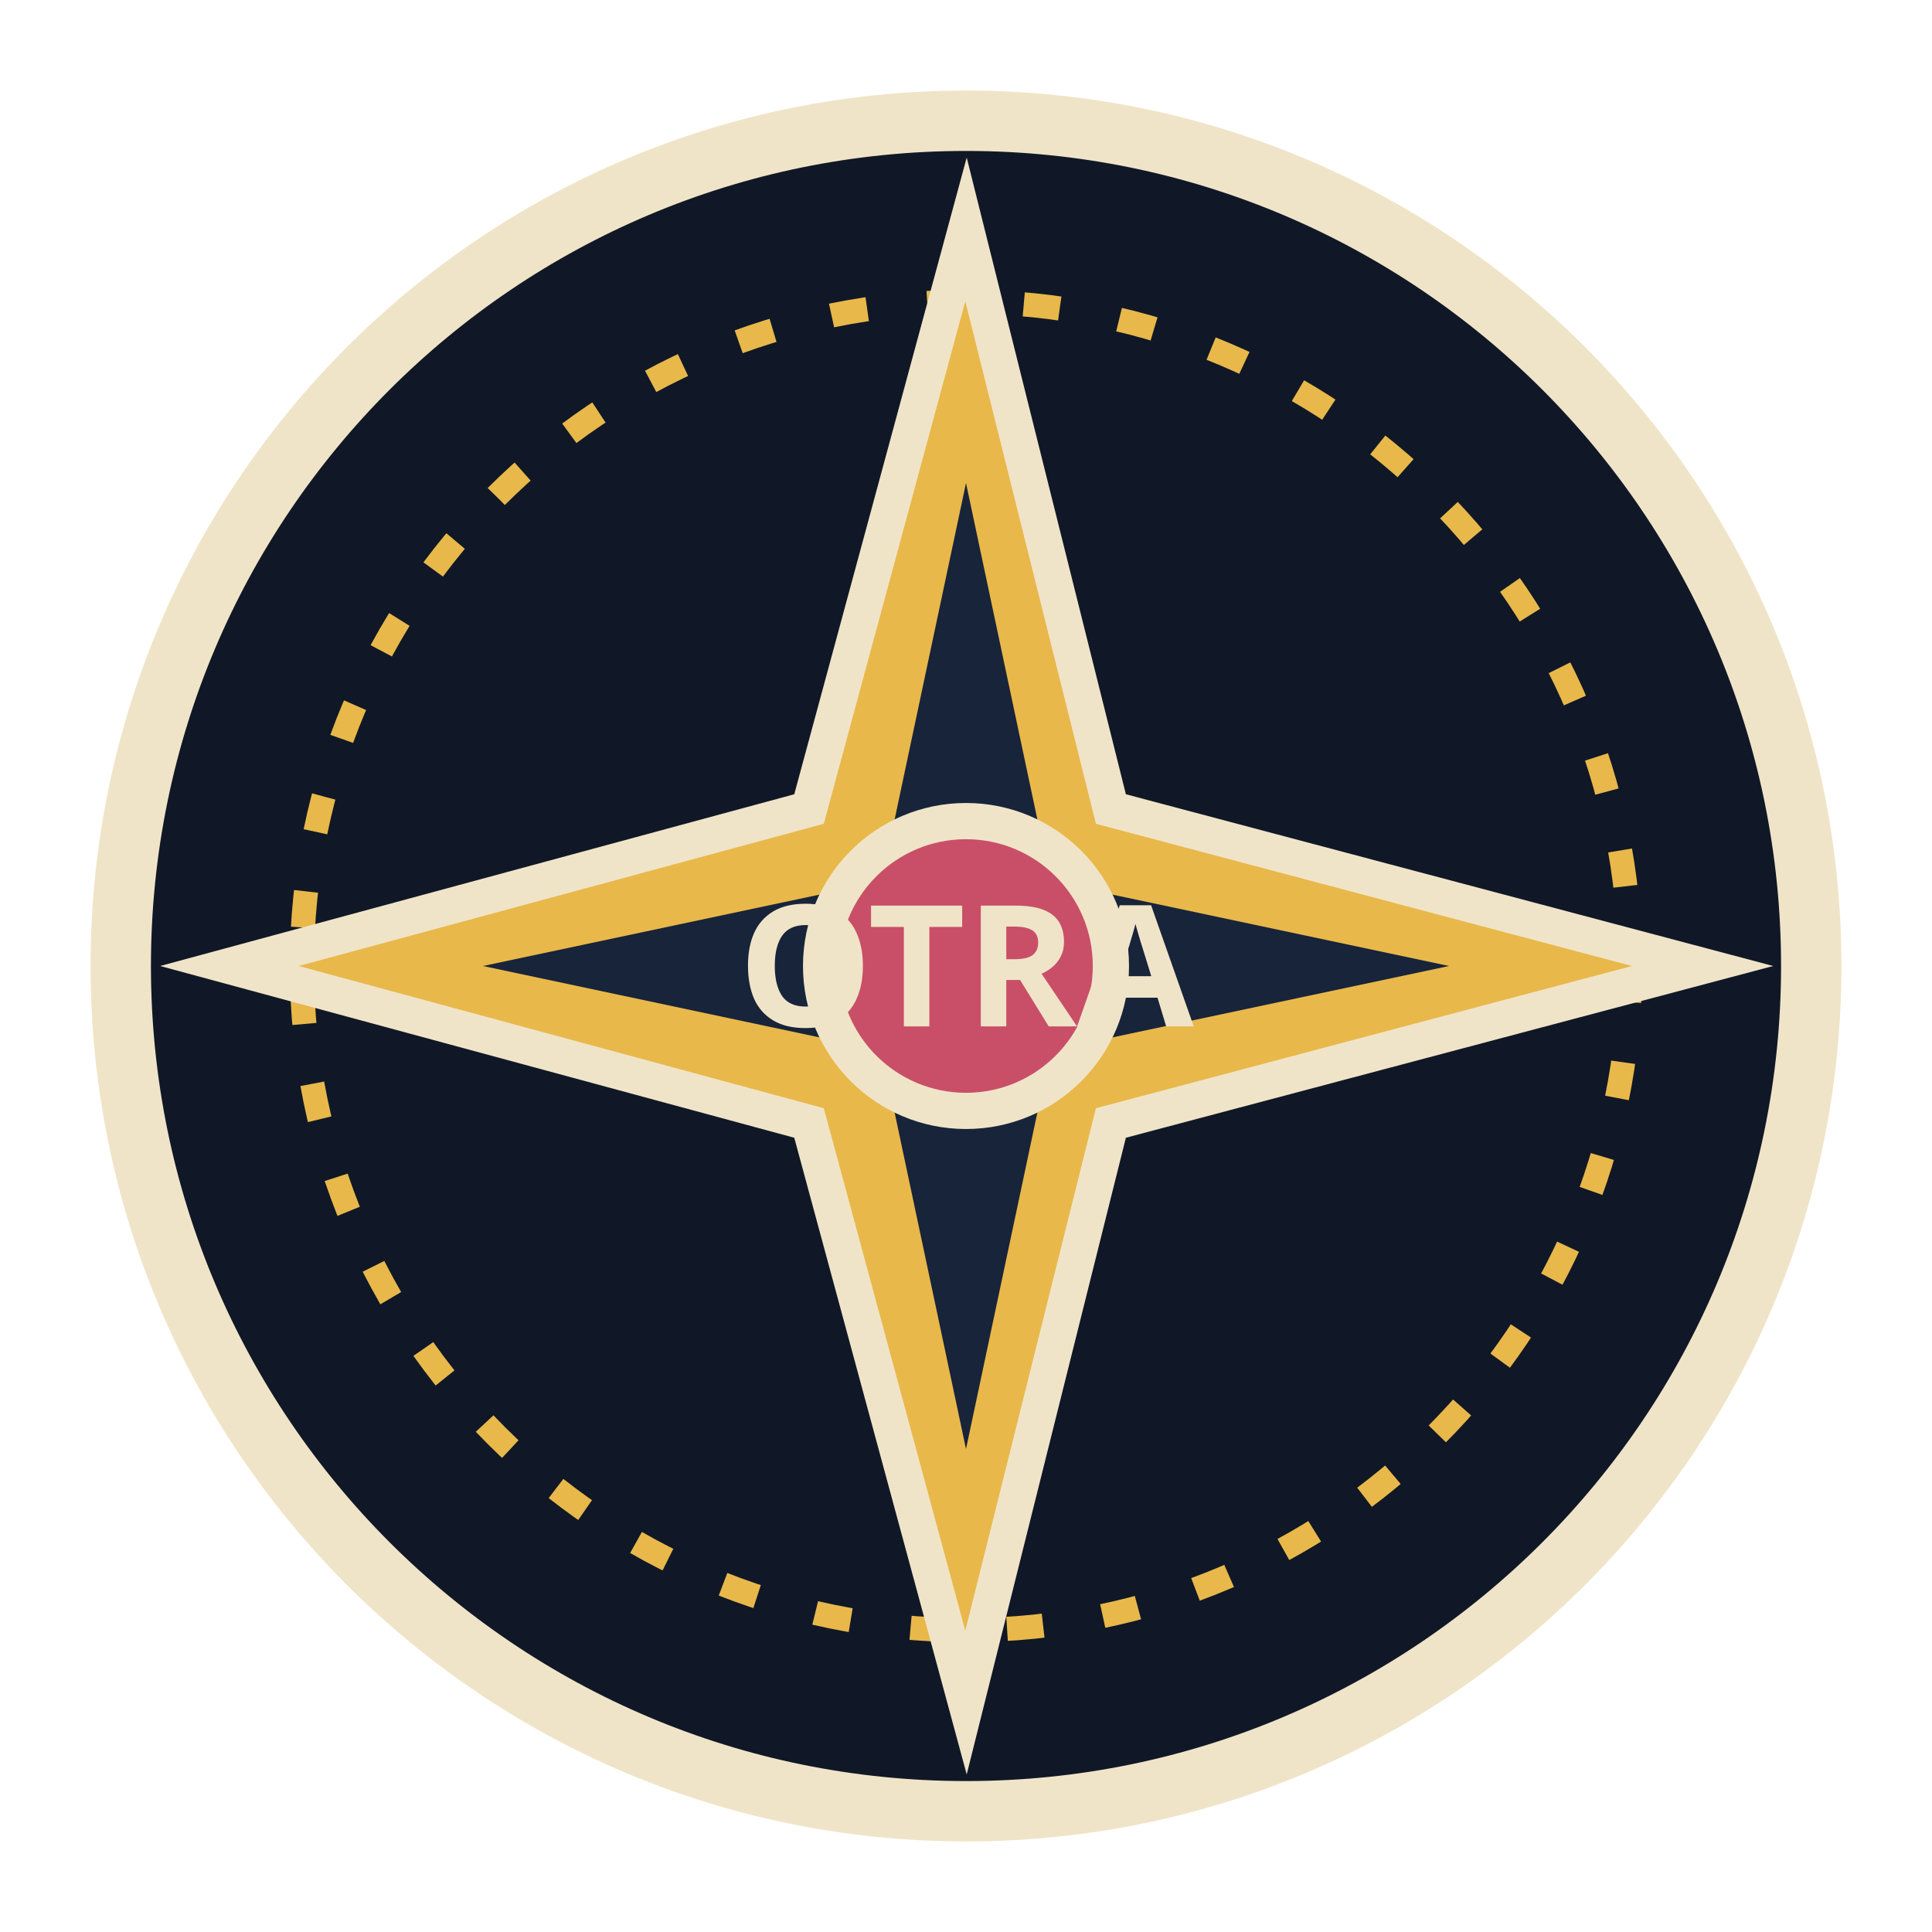
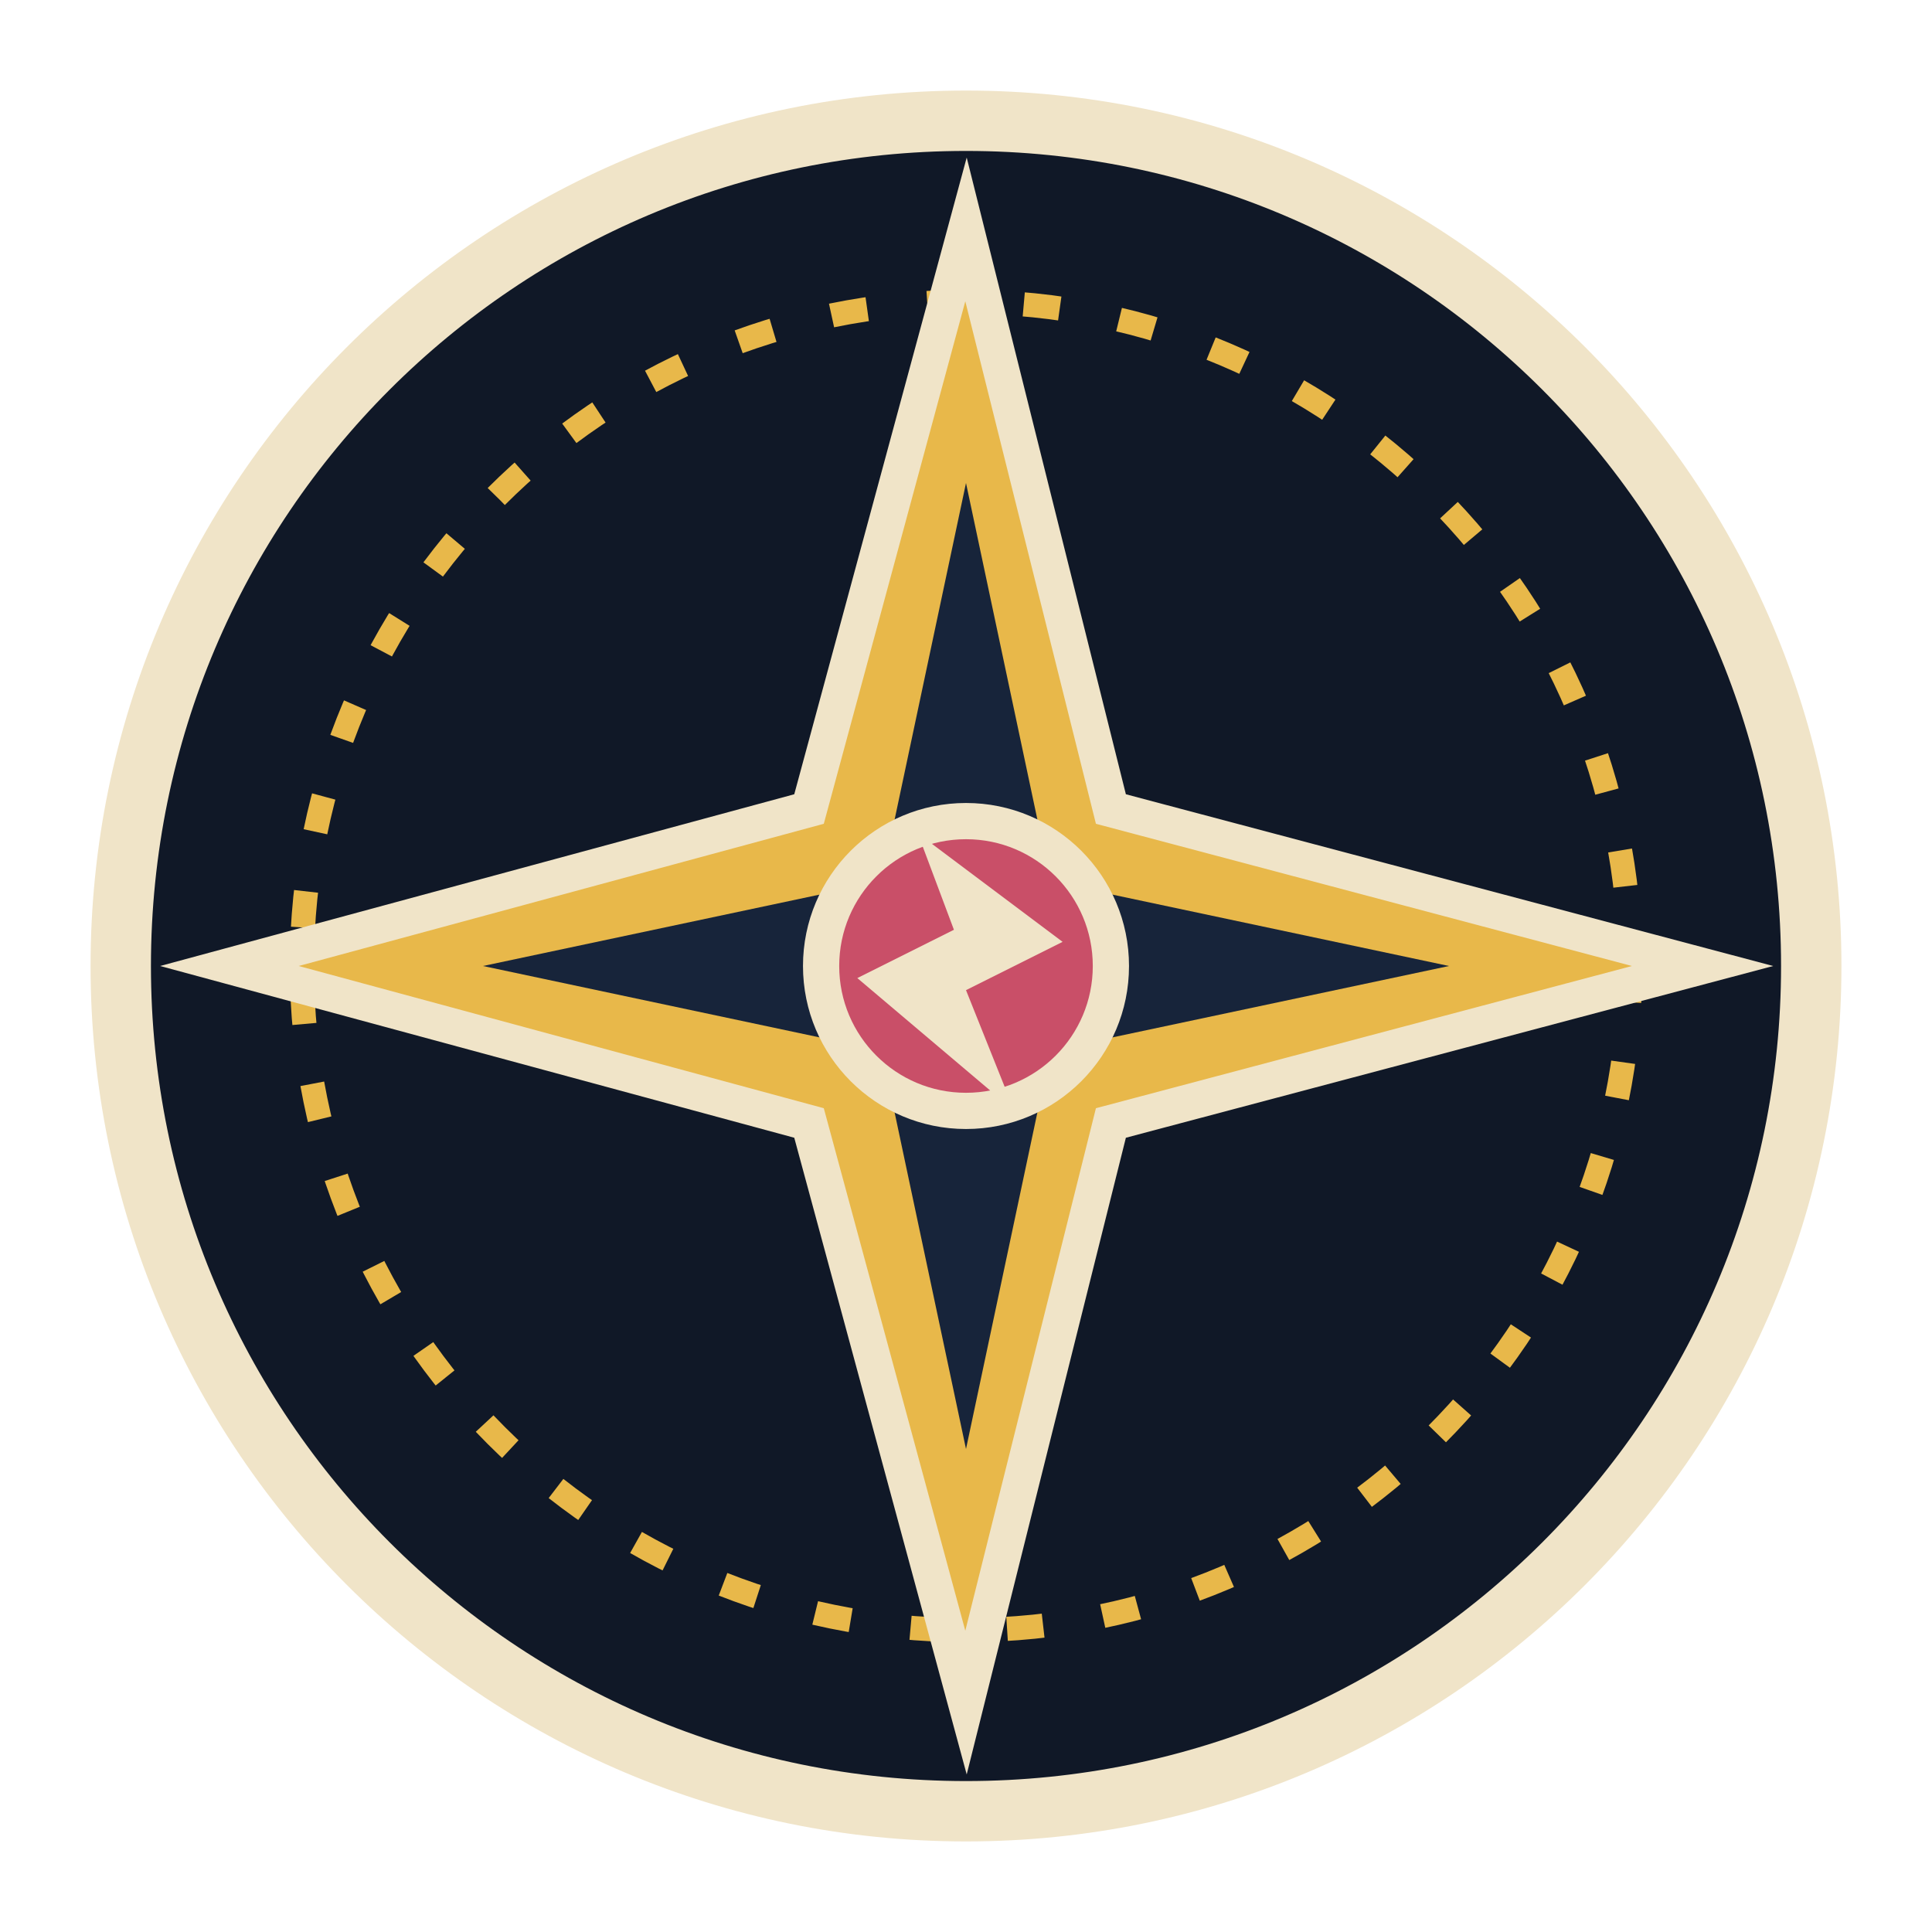
<svg xmlns="http://www.w3.org/2000/svg" viewBox="0 0 160 160">
  <circle cx="80" cy="80" r="70" fill="#101827" stroke="#f0e4c8" stroke-width="5" />
  <circle cx="80" cy="80" r="55" fill="none" stroke="#e8b84a" stroke-width="2" stroke-dasharray="3 5" />
  <path d="m80 19 12 48 49 13-49 13-12 48-13-48-48-13 48-13Z" fill="#e8b84a" stroke="#f0e4c8" stroke-width="3" />
  <path d="m80 40 7 33 33 7-33 7-7 33-7-33-33-7 33-7Z" fill="#17243a" />
  <circle cx="80" cy="80" r="12" fill="#c94f68" stroke="#f0e4c8" stroke-width="3" />
-   <text x="80" y="85" text-anchor="middle" fill="#f0e4c8" font-family="system-ui,sans-serif" font-size="14" font-weight="900">OTRA</text>
+   <path d="m76 69 12 9-8 4 4 10-13-11 8-4Z" fill="#f0e4c8" />
</svg>
